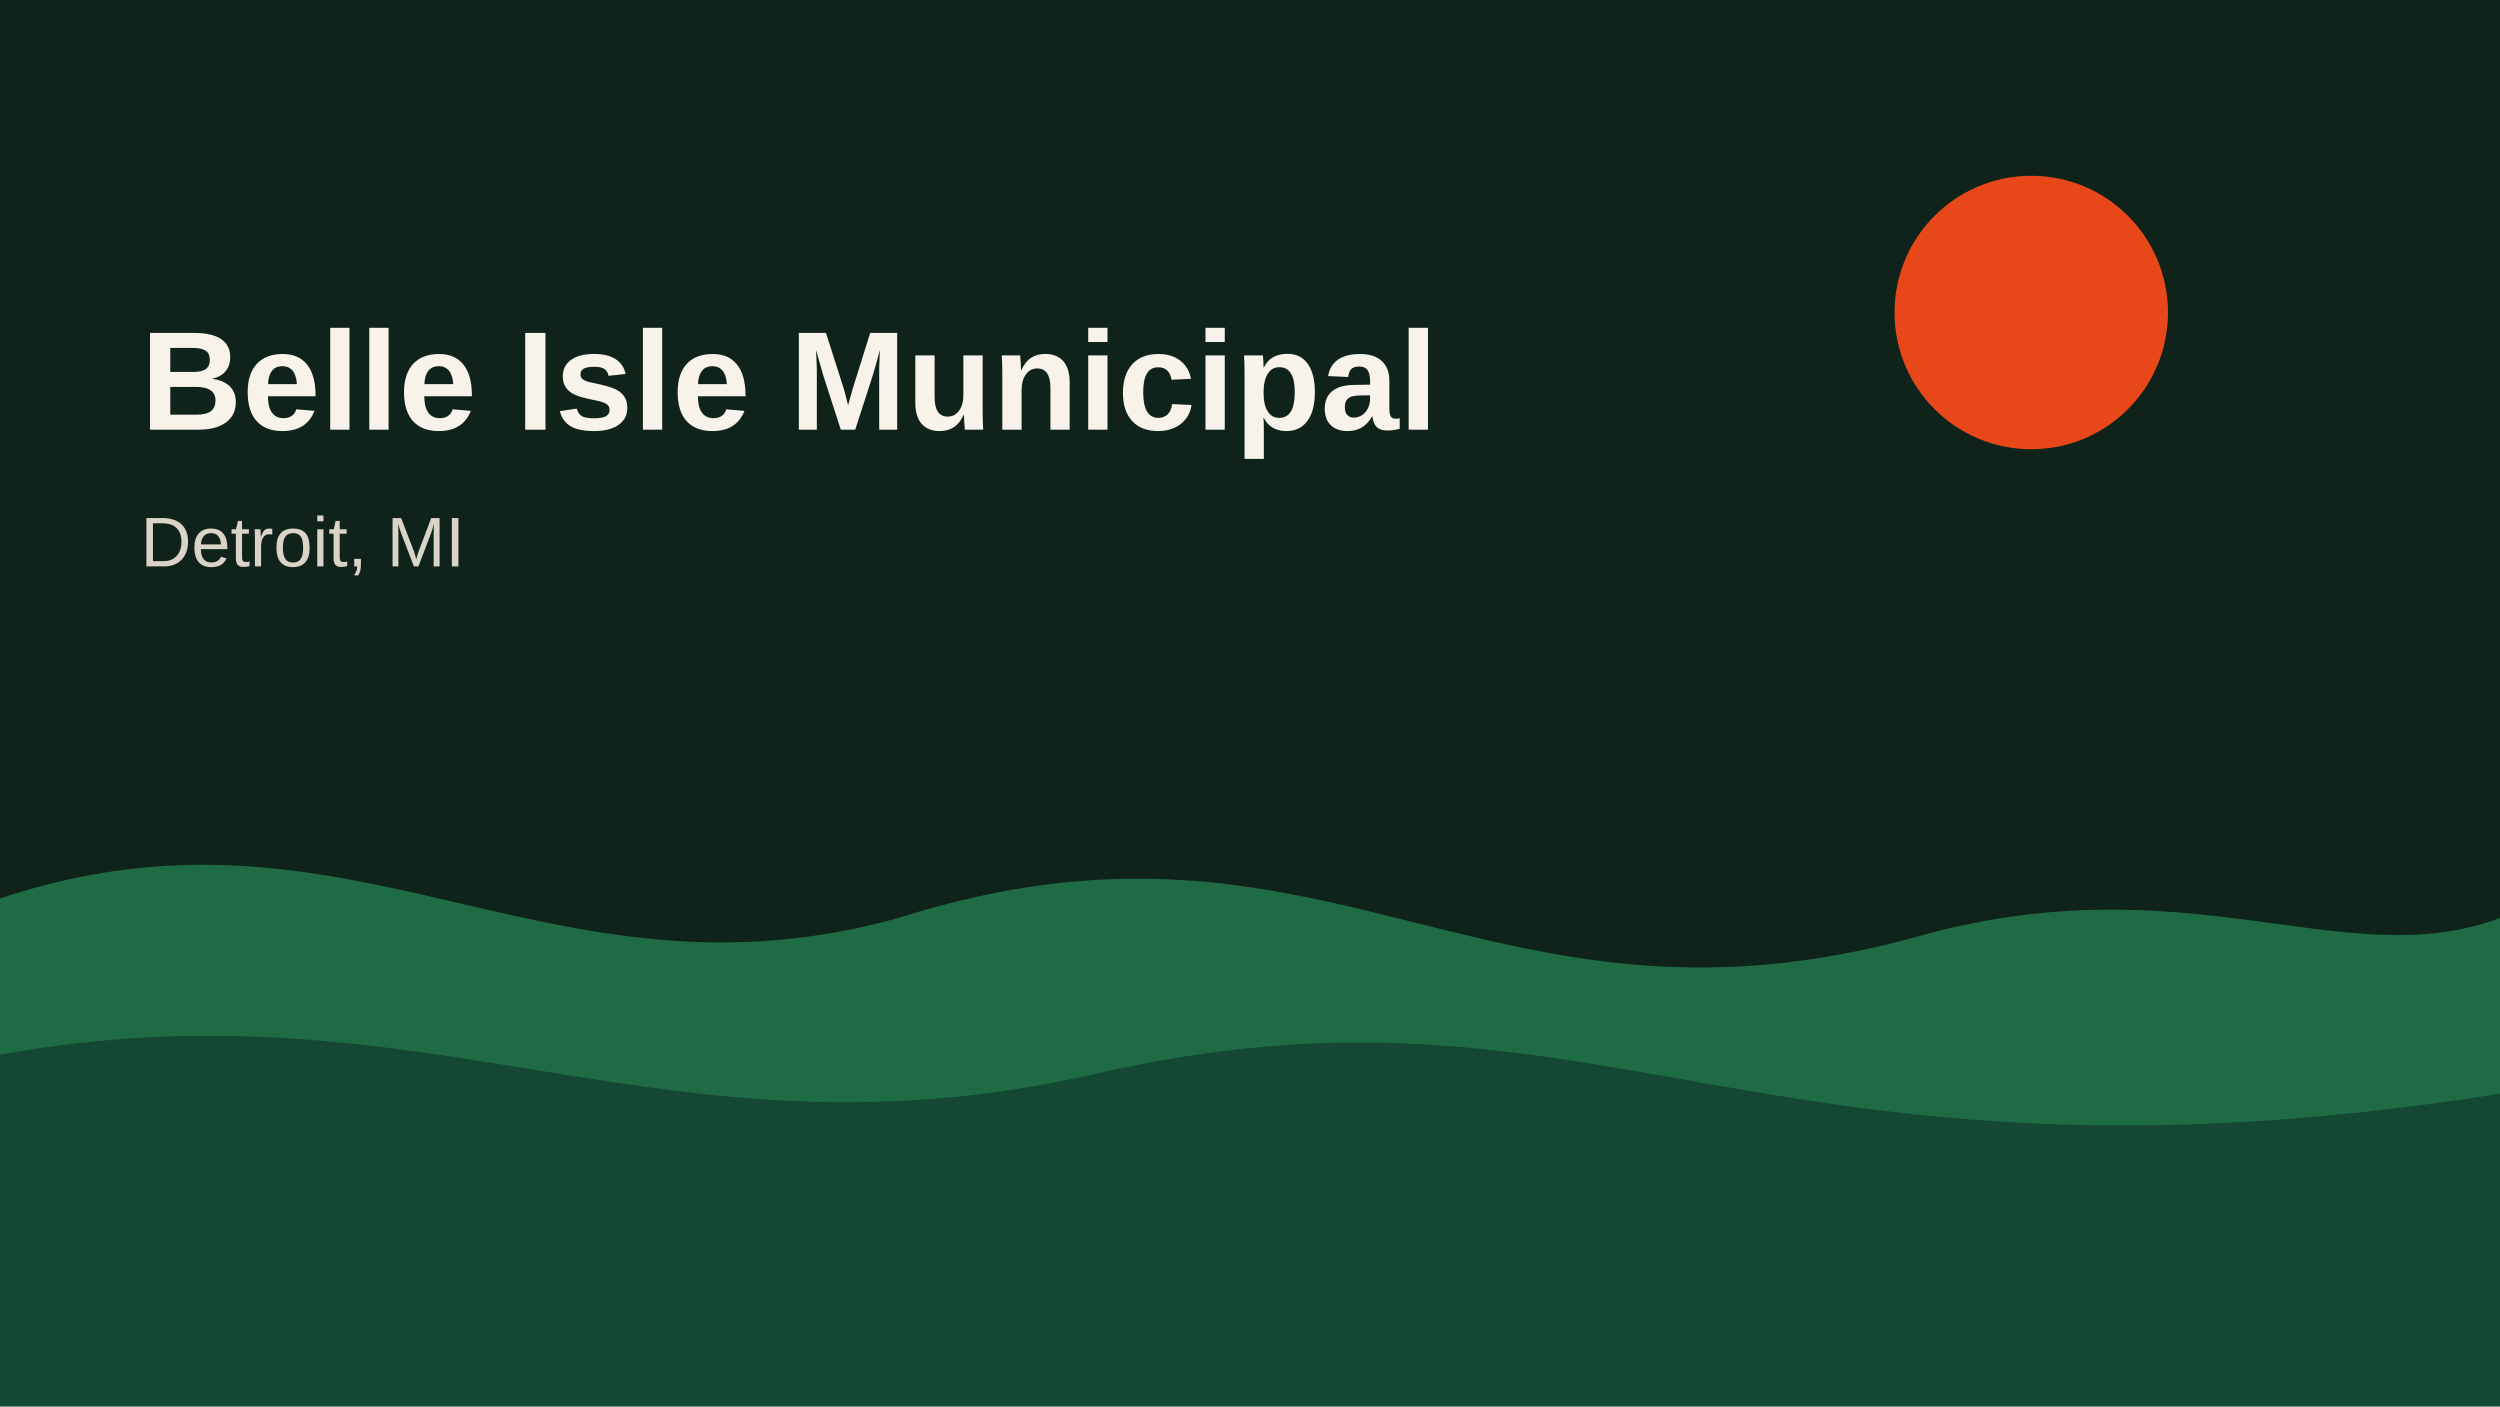
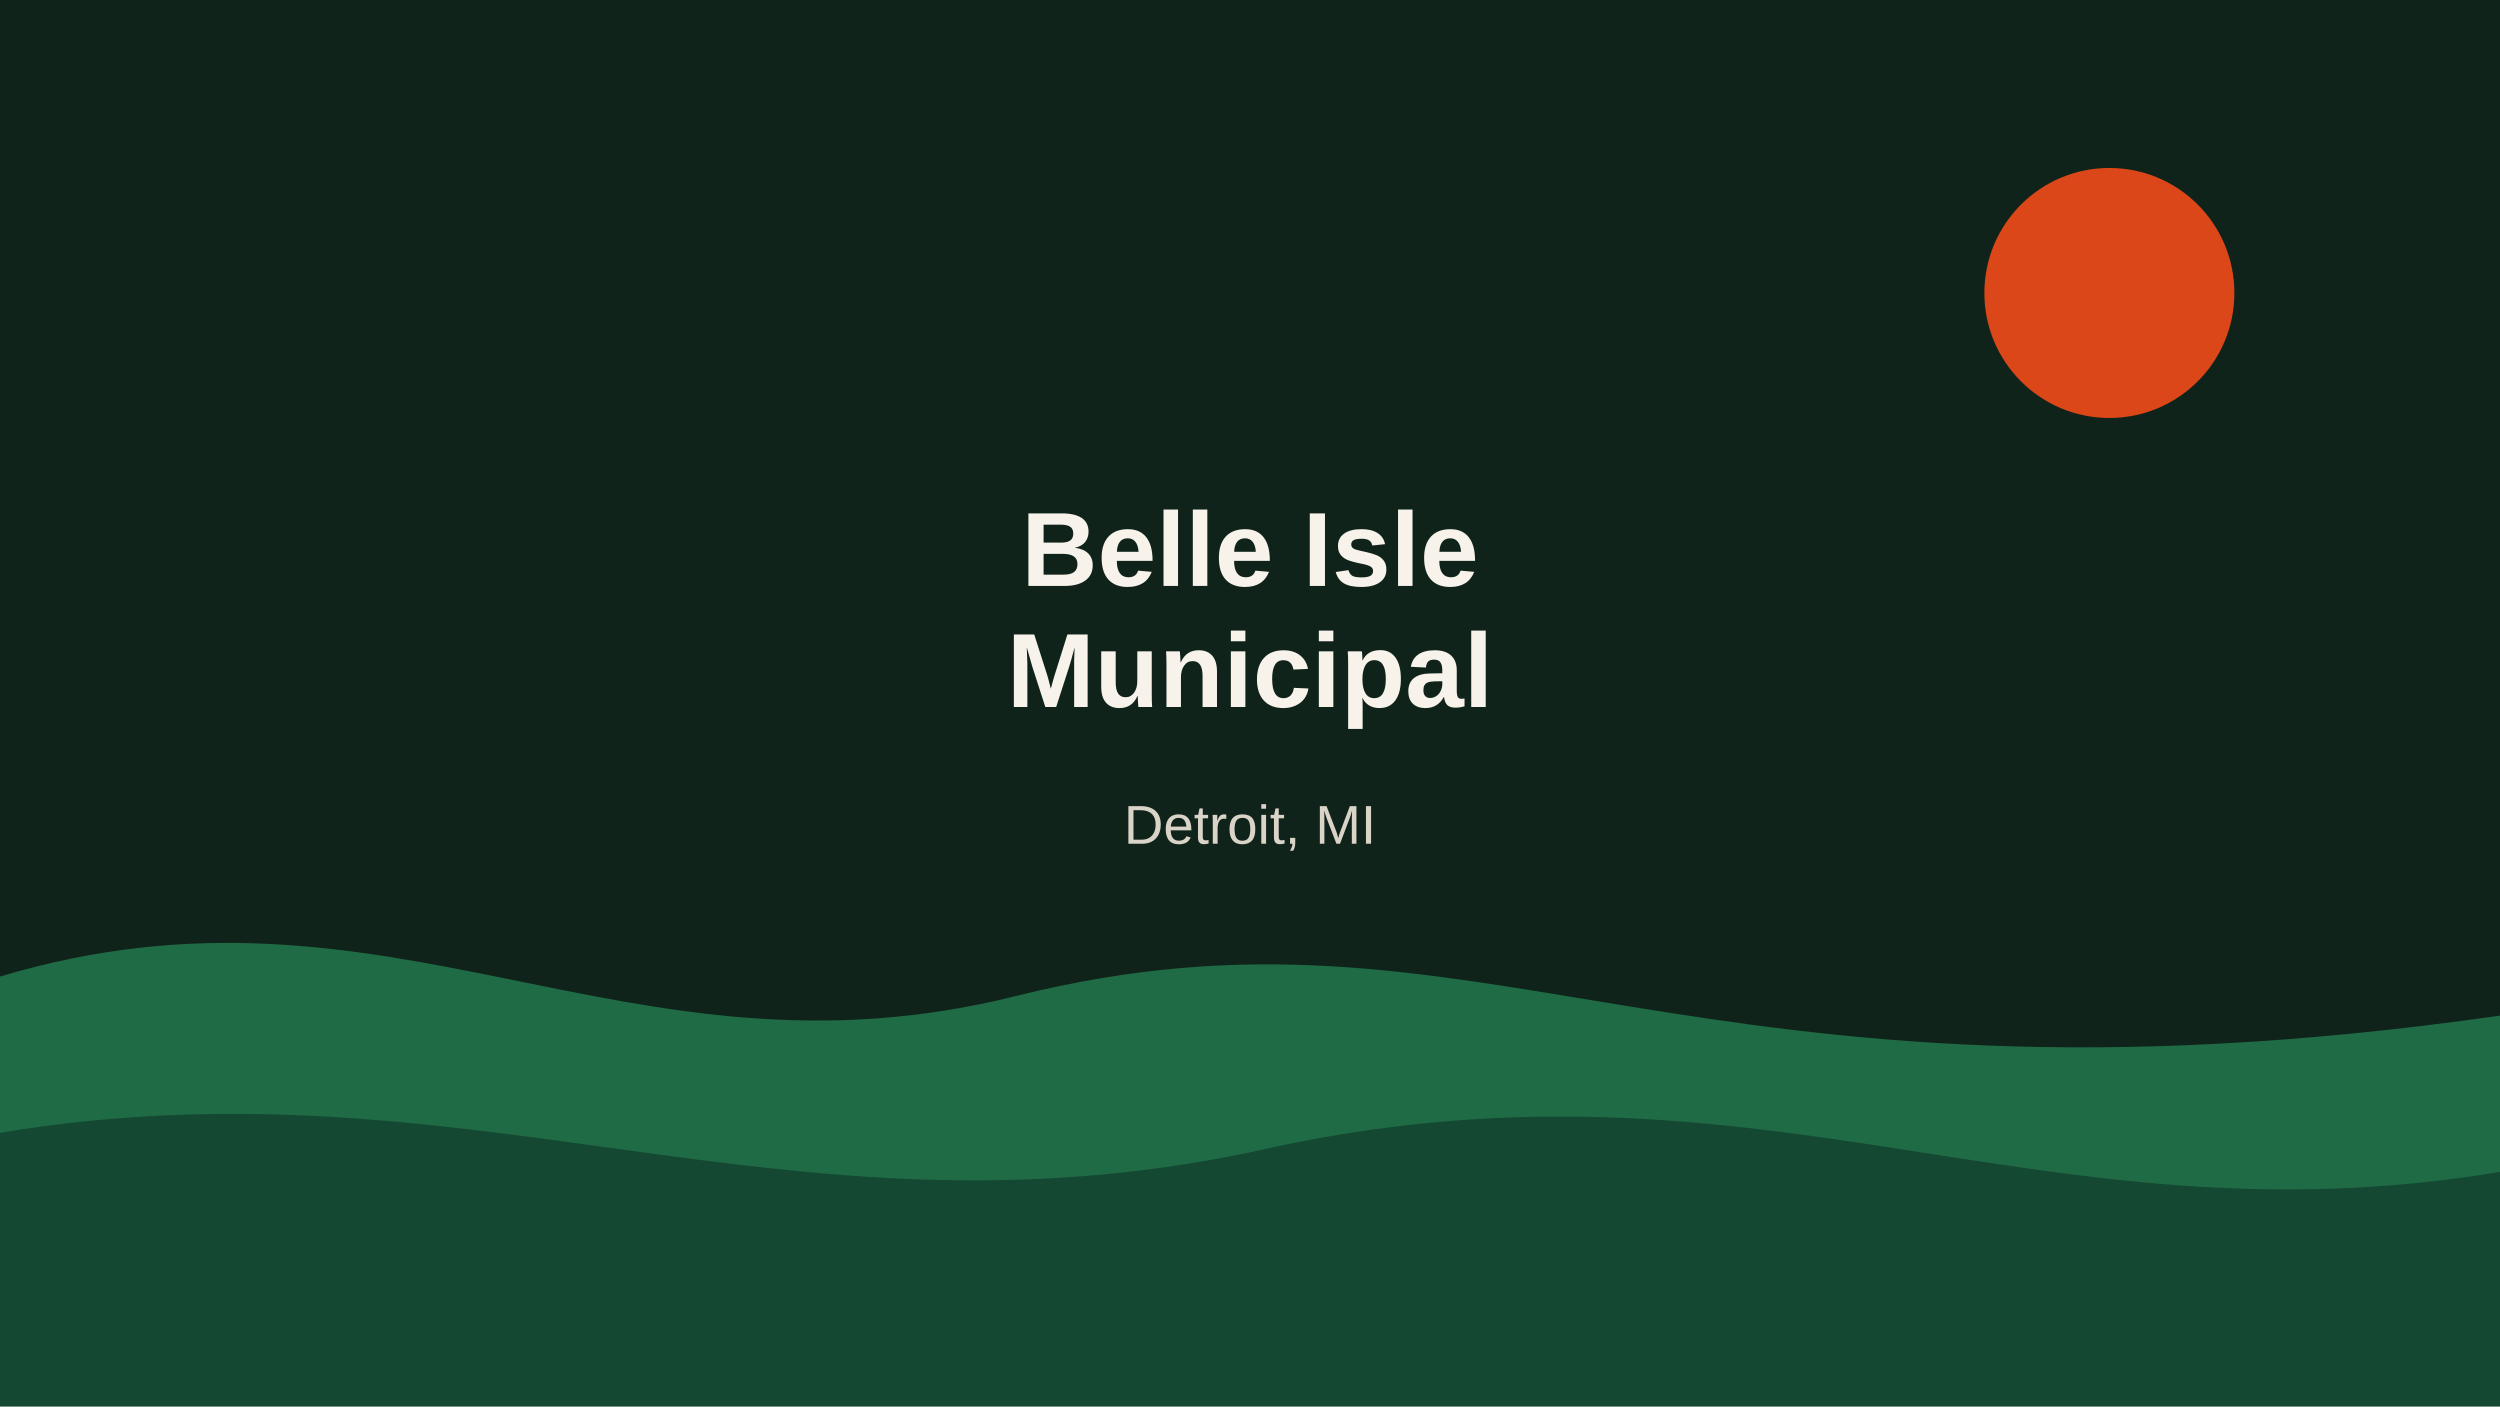
<svg xmlns="http://www.w3.org/2000/svg" viewBox="0 0 1280 720" role="img" aria-label="Belle Isle Municipal">
  <rect width="1280" height="720" fill="#10231a" />
-   <path d="M0 460 C180 400 280 520 460 470 C680 400 760 540 980 480 C1120 440 1200 500 1280 470 L1280 720 L0 720 Z" fill="#1f6b45" />
-   <path d="M0 540 C220 500 340 600 560 550 C820 490 900 620 1280 560 L1280 720 L0 720 Z" fill="#154832" />
-   <circle cx="1040" cy="160" r="70" fill="#ff4d18" opacity="0.9" />
-   <text x="72" y="220" font-family="Arial, sans-serif" font-size="72" font-weight="700" fill="#f7f2ea">Belle Isle Municipal</text>
-   <text x="72" y="290" font-family="Arial, sans-serif" font-size="36" fill="#d9d3c8">Detroit, MI</text>
+   <path d="M0 500 C200 440 320 560 520 510 C760 450 860 580 1280 520 L1280 720 L0 720 Z" fill="#1f6b45" />
+   <path d="M0 580 C240 540 400 640 640 590 C900 530 1040 640 1280 600 L1280 720 L0 720 Z" fill="#154832" />
+   <circle cx="1080" cy="150" r="64" fill="#ff4d18" opacity="0.85" />
+   <text x="640" y="300" text-anchor="middle" font-family="Arial, sans-serif" font-size="54" font-weight="700" fill="#f7f2ea">Belle Isle</text>
+   <text x="640" y="362" text-anchor="middle" font-family="Arial, sans-serif" font-size="54" font-weight="700" fill="#f7f2ea">Municipal</text>
+   <text x="640" y="432" text-anchor="middle" font-family="Arial, sans-serif" font-size="28" fill="#d9d3c8">Detroit, MI</text>
</svg>
